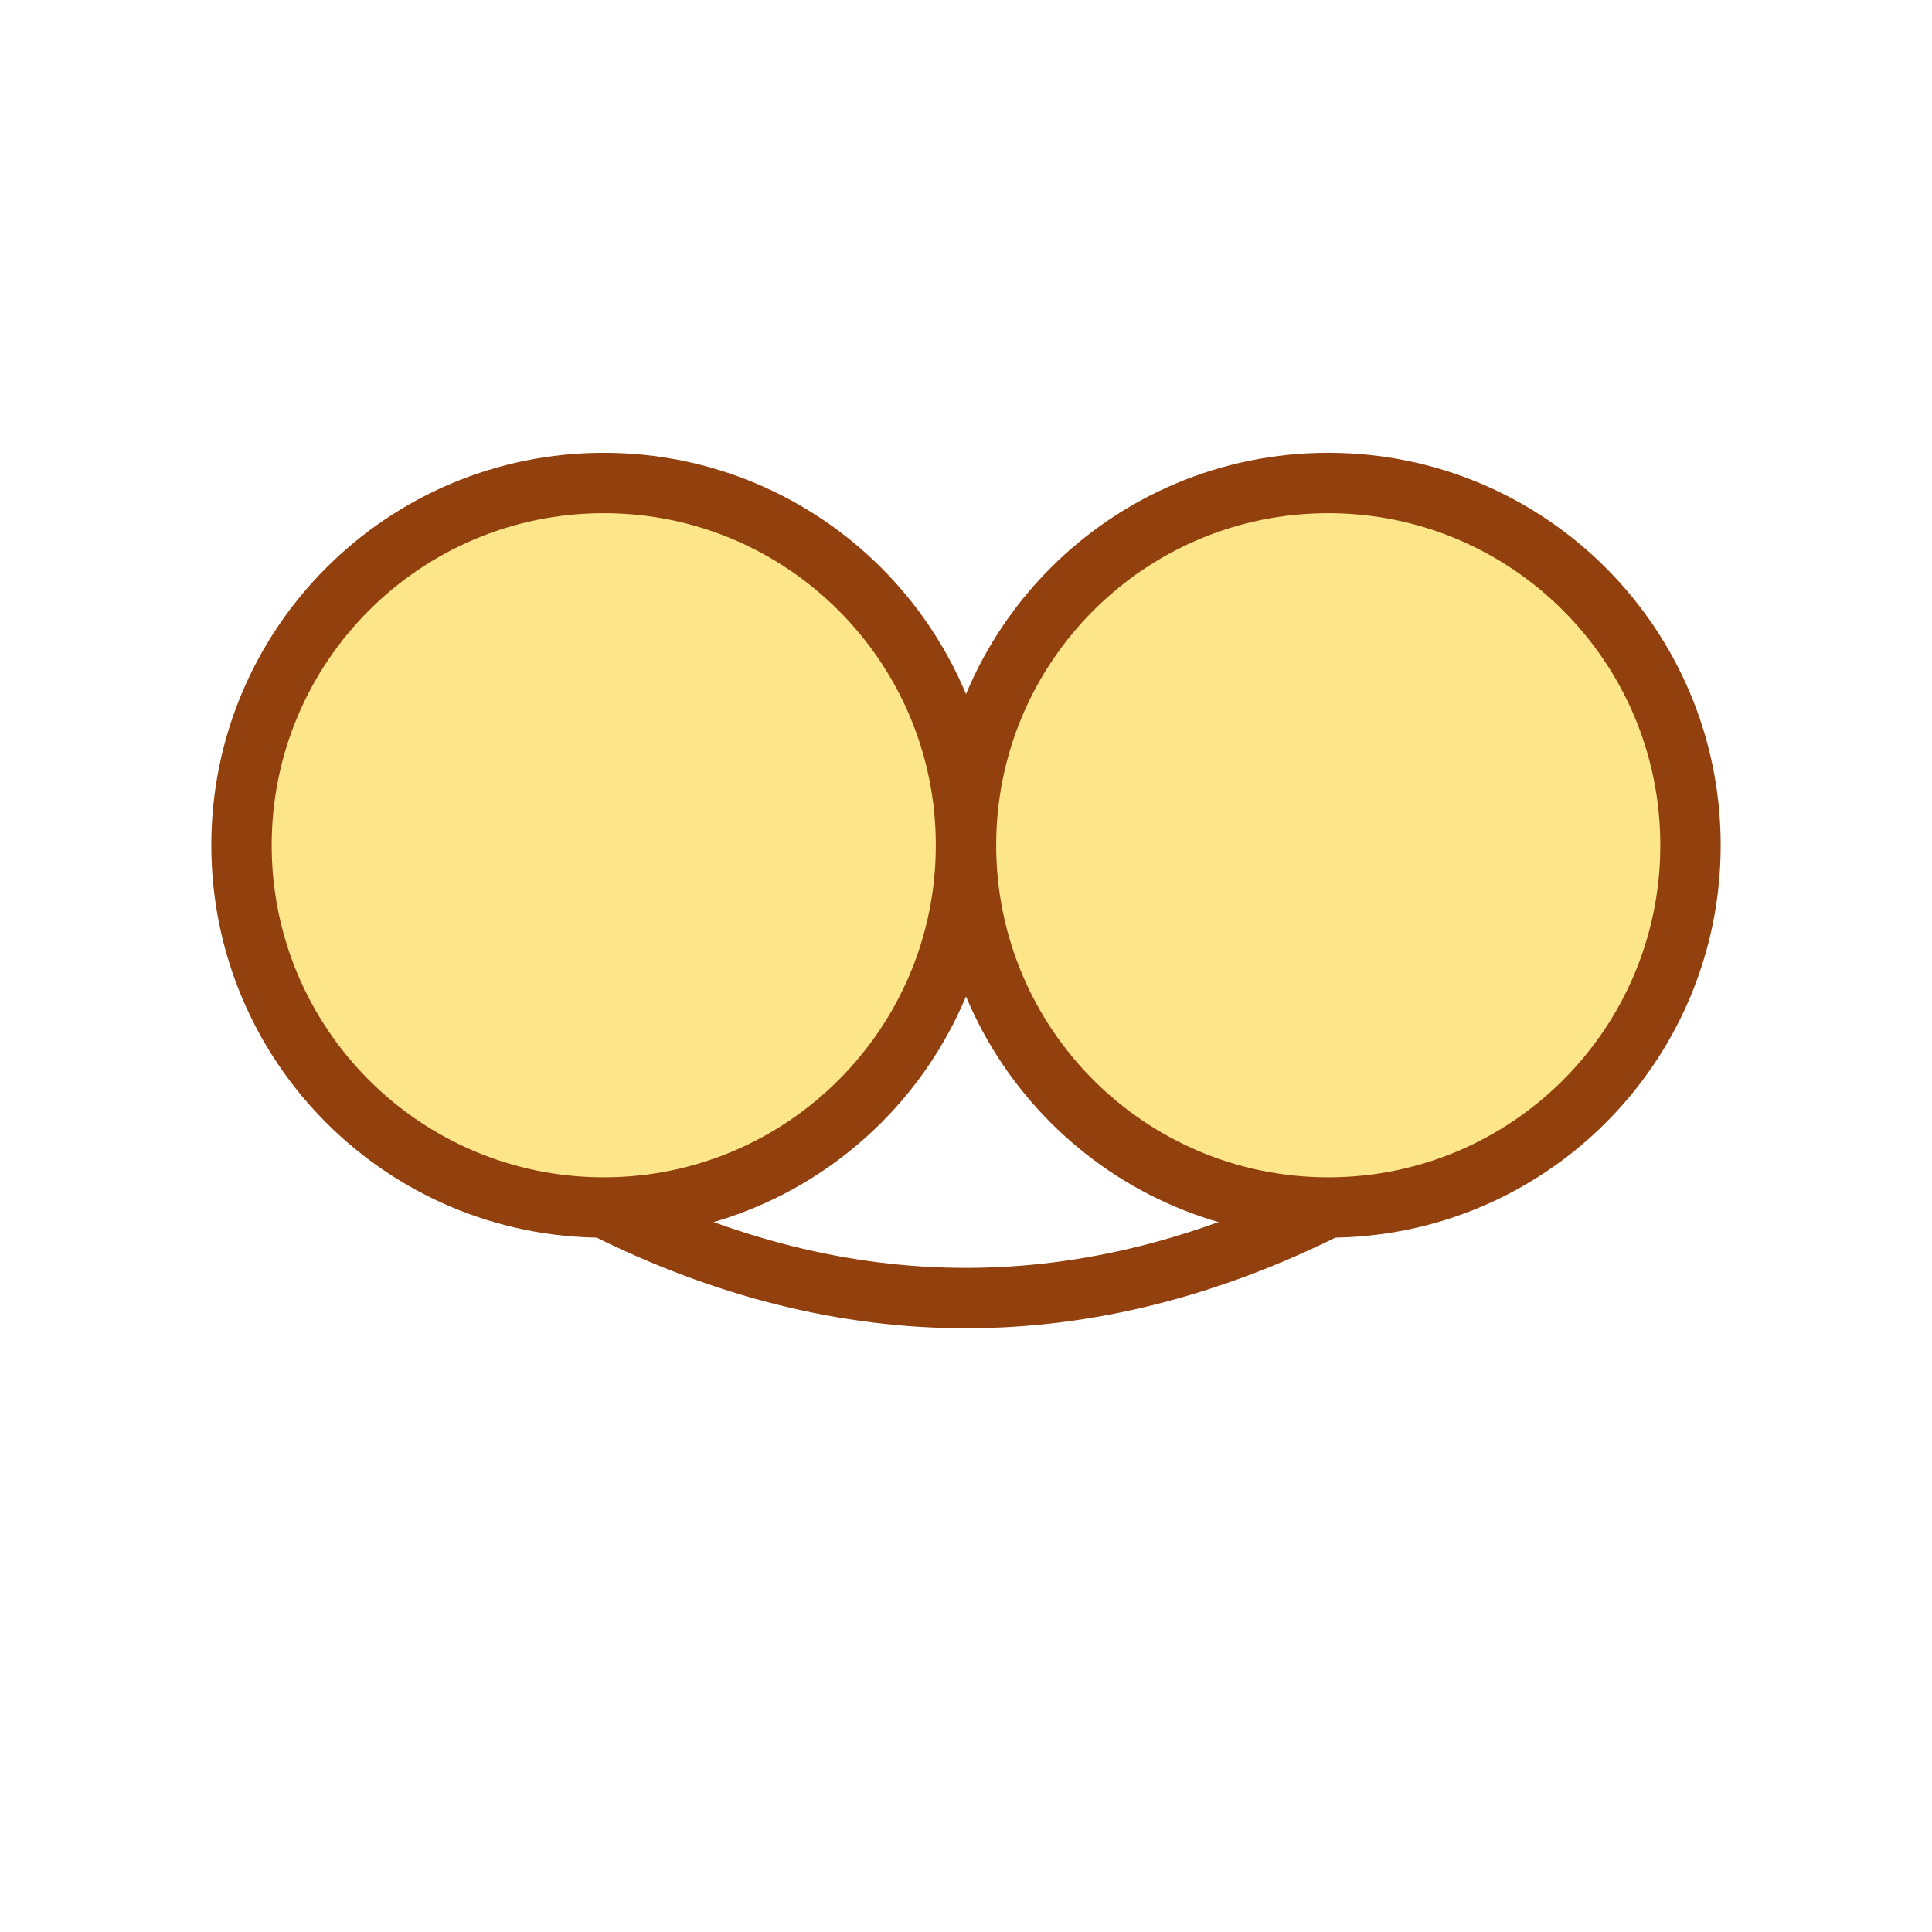
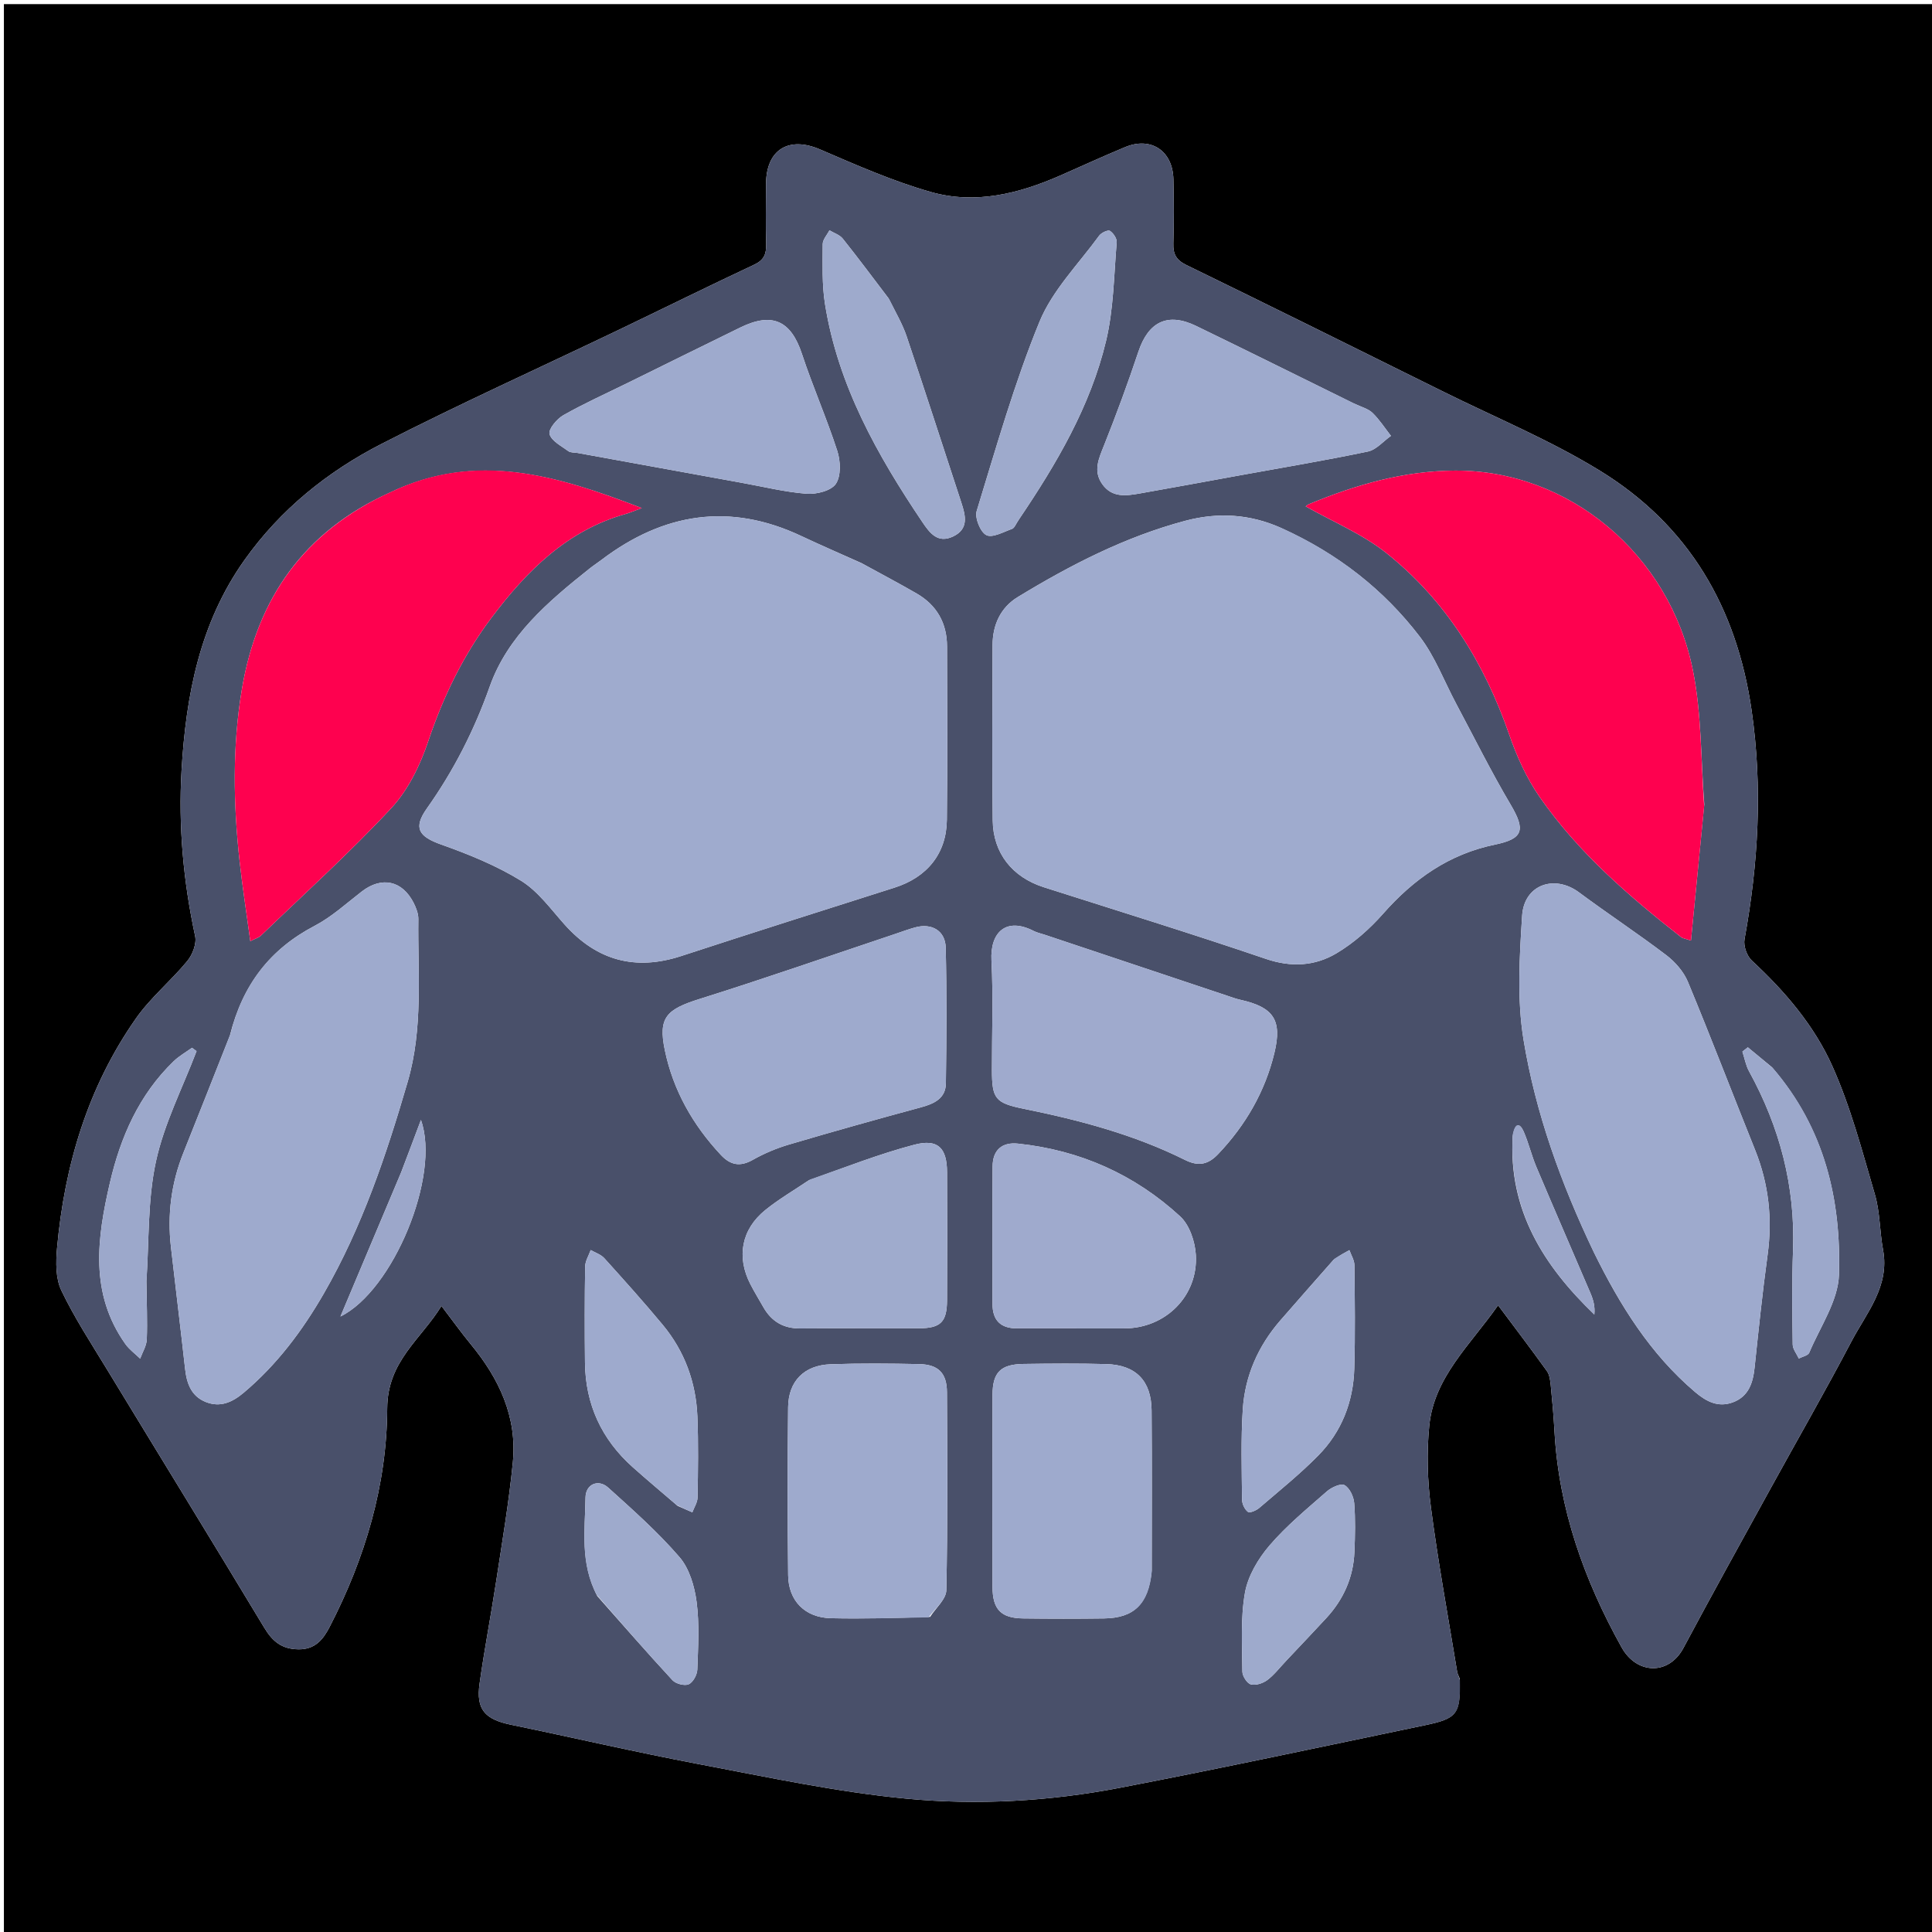
- <svg xmlns="http://www.w3.org/2000/svg" viewBox="0 0 64 64" fill="none">
-   <circle cx="20" cy="28" r="12" fill="#fde68a" stroke="#92400e" stroke-width="2" />
-   <circle cx="44" cy="28" r="12" fill="#fde68a" stroke="#92400e" stroke-width="2" />
-   <path d="M20 40c4 2 8 3 12 3s8-1 12-3" stroke="#92400e" stroke-width="2" fill="none" />
+ <svg xmlns="http://www.w3.org/2000/svg" version="1.1" id="Layer_1" x="0px" y="0px" width="100%" viewBox="0 0 512 512" enable-background="new 0 0 512 512" xml:space="preserve">
+   <path fill="#000000" opacity="1" stroke="none" d=" M282,513   C188.023,513 94.546,513 1.034,513   C1.034,342.398 1.034,171.796 1.034,1.097   C171.561,1.097 342.121,1.097 512.841,1.097   C512.841,171.667 512.841,342.333 512.841,513   C436.129,513 359.314,513 282,513  M386.838,444.85   C386.605,444.229 386.259,443.626 386.154,442.984   C383.78,428.506 381.115,414.065 379.214,399.525   C378.28,392.38 378.057,384.976 378.772,377.816   C380.059,364.938 389.63,356.448 397.009,345.913   C401.548,351.991 405.826,357.607 409.941,363.34   C410.648,364.325 410.832,365.792 410.961,367.067   C411.374,371.177 411.73,375.296 411.962,379.421   C413.114,399.964 419.798,418.723 429.746,436.572   C433.761,443.775 442.249,444.009 446.122,436.746   C453.651,422.625 461.427,408.634 469.139,394.61   C476.309,381.572 483.731,368.666 490.651,355.496   C494.645,347.893 500.834,340.941 499.025,331.214   C498.122,326.357 498.241,321.246 496.866,316.552   C493.497,305.045 490.434,293.307 485.544,282.427   C480.733,271.723 472.981,262.648 464.253,254.567   C462.942,253.353 461.995,250.678 462.312,248.94   C465.981,228.807 467.145,208.746 464.2,188.308   C460.252,160.917 447.503,139.207 424.042,124.771   C410.909,116.69 396.473,110.721 382.6,103.849   C359.888,92.597 337.184,81.329 314.398,70.23   C311.706,68.918 310.861,67.344 310.945,64.53   C311.114,58.87 311.085,53.199 310.964,47.536   C310.803,39.991 305.054,36.134 298.175,38.984   C292.391,41.381 286.704,44.009 280.969,46.523   C269.986,51.336 258.473,54.218 246.756,50.898   C236.678,48.043 226.969,43.75 217.31,39.597   C209.054,36.048 203.072,39.595 203.01,48.706   C202.974,54.038 202.901,59.373 203.041,64.701   C203.109,67.282 202.492,68.911 199.91,70.121   C187.779,75.809 175.771,81.758 163.688,87.549   C142.819,97.551 121.706,107.074 101.12,117.626   C86.754,124.99 74.271,135.047 64.756,148.465   C52.898,165.186 49.278,184.372 48.115,204.152   C47.249,218.895 48.589,233.574 51.716,248.085   C52.145,250.077 51.022,252.995 49.638,254.678   C45.328,259.918 39.931,264.337 36.061,269.851   C23.261,288.089 17.102,308.804 15.116,330.809   C14.782,334.507 14.73,338.789 16.258,341.984   C19.732,349.249 24.189,356.054 28.388,362.96   C42.261,385.773 56.26,408.509 70.044,431.376   C72.225,434.994 74.669,437.023 79.074,437.086   C83.575,437.15 85.67,434.404 87.371,431.114   C96.755,412.963 102.533,393.546 102.616,373.243   C102.668,360.709 111.509,355.004 116.989,346.094   C119.932,349.952 122.233,353.181 124.751,356.232   C132.271,365.34 137.092,375.523 135.908,387.552   C134.876,398.038 133.106,408.457 131.517,418.883   C130.129,427.994 128.376,437.052 127.092,446.176   C126.131,453.01 128.472,455.635 135.419,457.073   C152.04,460.511 168.579,464.364 185.252,467.52   C203.525,470.979 221.809,474.915 240.275,476.669   C259.075,478.454 278.13,477.37 296.773,473.785   C323.759,468.597 350.636,462.836 377.538,457.22   C386.273,455.397 387.048,454.269 386.838,444.85  z" />
+   <path fill="#49506A" opacity="1" stroke="none" d=" M386.892,445.285   C387.048,454.269 386.273,455.397 377.538,457.22   C350.636,462.836 323.759,468.597 296.773,473.785   C278.13,477.37 259.075,478.454 240.275,476.669   C221.809,474.915 203.525,470.979 185.252,467.52   C168.579,464.364 152.04,460.511 135.419,457.073   C128.472,455.635 126.131,453.01 127.092,446.176   C128.376,437.052 130.129,427.994 131.517,418.883   C133.106,408.457 134.876,398.038 135.908,387.552   C137.092,375.523 132.271,365.34 124.751,356.232   C122.233,353.181 119.932,349.952 116.989,346.094   C111.509,355.004 102.668,360.709 102.616,373.243   C102.533,393.546 96.755,412.963 87.371,431.114   C85.67,434.404 83.575,437.15 79.074,437.086   C74.669,437.023 72.225,434.994 70.044,431.376   C56.26,408.509 42.261,385.773 28.388,362.96   C24.189,356.054 19.732,349.249 16.258,341.984   C14.73,338.789 14.782,334.507 15.116,330.809   C17.102,308.804 23.261,288.089 36.061,269.851   C39.931,264.337 45.328,259.918 49.638,254.678   C51.022,252.995 52.145,250.077 51.716,248.085   C48.589,233.574 47.249,218.895 48.115,204.152   C49.278,184.372 52.898,165.186 64.756,148.465   C74.271,135.047 86.754,124.99 101.12,117.626   C121.706,107.074 142.819,97.551 163.688,87.549   C175.771,81.758 187.779,75.809 199.91,70.121   C202.492,68.911 203.109,67.282 203.041,64.701   C202.901,59.373 202.974,54.038 203.01,48.706   C203.072,39.595 209.054,36.048 217.31,39.597   C226.969,43.75 236.678,48.043 246.756,50.898   C258.473,54.218 269.986,51.336 280.969,46.523   C286.704,44.009 292.391,41.381 298.175,38.984   C305.054,36.134 310.803,39.991 310.964,47.536   C311.085,53.199 311.114,58.87 310.945,64.53   C310.861,67.344 311.706,68.918 314.398,70.23   C337.184,81.329 359.888,92.597 382.6,103.849   C396.473,110.721 410.909,116.69 424.042,124.771   C447.503,139.207 460.252,160.917 464.2,188.308   C467.145,208.746 465.981,228.807 462.312,248.94   C461.995,250.678 462.942,253.353 464.253,254.567   C472.981,262.648 480.733,271.723 485.544,282.427   C490.434,293.307 493.497,305.045 496.866,316.552   C498.241,321.246 498.122,326.357 499.025,331.214   C500.834,340.941 494.645,347.893 490.651,355.496   C483.731,368.666 476.309,381.572 469.139,394.61   C461.427,408.634 453.651,422.625 446.122,436.746   C442.249,444.009 433.761,443.775 429.746,436.572   C419.798,418.723 413.114,399.964 411.962,379.421   C411.73,375.296 411.374,371.177 410.961,367.067   C410.832,365.792 410.648,364.325 409.941,363.34   C405.826,357.607 401.548,351.991 397.009,345.913   C389.63,356.448 380.059,364.938 378.772,377.816   C378.057,384.976 378.28,392.38 379.214,399.525   C381.115,414.065 383.78,428.506 386.154,442.984   C386.259,443.626 386.605,444.229 386.892,445.285  M228.285,149.223   C222.974,146.839 217.623,144.538 212.359,142.055   C193.38,133.102 175.836,135.924 159.418,148.356   C158.356,149.16 157.235,149.888 156.195,150.717   C145.311,159.387 134.552,168.479 129.777,181.959   C125.667,193.564 120.228,204.225 113.159,214.199   C109.469,219.403 110.885,221.67 116.945,223.82   C124.221,226.402 131.528,229.369 138.066,233.396   C142.588,236.182 145.968,240.922 149.615,245.005   C158.181,254.596 168.4,257.32 180.513,253.364   C199.326,247.219 218.189,241.227 237.052,235.236   C245.682,232.495 250.828,226.233 250.929,217.26   C251.101,201.943 251.006,186.624 250.972,171.305   C250.958,165.14 248.271,160.382 242.93,157.29   C238.323,154.622 233.605,152.146 228.285,149.223  M339.465,139.899   C331.235,136.206 322.755,135.711 314.093,138.019   C298.176,142.26 283.695,149.721 269.729,158.218   C265.167,160.994 263.061,165.594 263.042,170.939   C262.988,186.422 262.9,201.907 263.081,217.389   C263.183,226.128 268.3,232.469 276.606,235.122   C296.249,241.395 315.962,247.467 335.477,254.116   C342.216,256.412 348.466,256.025 354.164,252.643   C358.772,249.907 363.002,246.155 366.564,242.116   C374.637,232.96 384.034,226.339 396.137,223.841   C403.738,222.272 404.308,219.953 400.318,213.212   C395.175,204.52 390.678,195.446 385.918,186.528   C382.731,180.557 380.308,174.007 376.248,168.708   C366.704,156.251 354.552,146.72 339.465,139.899  M103.153,130.618   C80.663,140.794 68.184,158.501 64.125,182.53   C61.553,197.757 61.813,213.037 63.507,228.316   C64.268,235.181 65.332,242.012 66.334,249.417   C67.771,248.682 68.599,248.47 69.135,247.954   C80.739,236.777 92.726,225.951 103.687,214.173   C108.168,209.358 111.349,202.779 113.48,196.45   C117.459,184.63 122.776,173.642 130.225,163.735   C139.559,151.322 150.277,140.541 165.891,136.175   C166.888,135.896 167.843,135.468 170.081,134.645   C147.538,125.975 126.268,119.48 103.153,130.618  M451.653,213.17   C450.74,201.41 450.957,189.428 448.696,177.934   C442.559,146.738 415.598,124.541 385.558,124.713   C371.999,124.791 359.264,128.465 346.876,133.618   C346.244,133.881 345.748,134.474 346.073,134.219   C353.224,138.277 361.026,141.495 367.372,146.544   C383.145,159.093 393.379,175.684 399.967,194.704   C401.956,200.448 404.554,206.209 408.003,211.178   C418.168,225.826 431.54,237.406 445.483,248.33   C445.933,248.683 446.614,248.742 448.123,249.257   C449.312,237.196 450.45,225.651 451.653,213.17  M60.933,274.407   C56.826,284.776 52.75,295.157 48.601,305.509   C45.371,313.569 44.318,321.899 45.304,330.497   C46.537,341.247 47.855,351.988 49.051,362.742   C49.482,366.614 50.657,370 54.546,371.546   C58.396,373.078 61.599,371.597 64.613,369.056   C73.397,361.651 80.15,352.628 85.84,342.753   C95.974,325.165 102.369,306.127 108.029,286.728   C112.193,272.454 110.682,258.002 110.866,243.578   C110.885,242.154 110.293,240.615 109.633,239.306   C106.618,233.322 101.141,232.194 95.891,236.245   C91.805,239.398 87.908,242.987 83.389,245.351   C71.608,251.515 64.317,260.889 60.933,274.407  M422.461,332.007   C429.283,345.848 437.307,358.803 449.26,368.938   C452.251,371.474 455.415,373.083 459.293,371.606   C463.425,370.032 464.556,366.466 464.986,362.414   C466.039,352.481 467.06,342.538 468.42,332.644   C469.747,323 468.738,313.759 465.107,304.725   C459.148,289.897 453.442,274.965 447.315,260.207   C446.19,257.499 443.942,254.924 441.576,253.124   C434.025,247.383 426.082,242.158 418.466,236.498   C411.963,231.666 403.912,234.422 403.381,242.661   C402.676,253.588 401.996,264.829 403.752,275.534   C406.939,294.956 413.622,313.516 422.461,332.007  M237.036,247.578   C219.844,253.325 202.725,259.301 185.432,264.723   C176.574,267.501 174.4,269.656 176.179,278.269   C178.382,288.935 183.612,298.132 191.051,306.082   C193.537,308.738 196.092,309.292 199.452,307.397   C202.473,305.692 205.756,304.3 209.084,303.317   C220.708,299.884 232.382,296.614 244.082,293.447   C247.592,292.497 250.613,291.077 250.668,287.09   C250.834,275.11 250.909,263.122 250.626,251.147   C250.519,246.628 246.898,244.567 242.524,245.772   C240.922,246.214 239.354,246.78 237.036,247.578  M276.779,247.69   C275.832,247.373 274.826,247.172 273.948,246.721   C266.633,242.962 262.36,247.057 262.748,254.559   C263.247,264.192 262.857,273.871 262.873,283.531   C262.885,291.156 263.705,292.305 271.342,293.853   C286.071,296.839 300.541,300.67 314.043,307.396   C317.761,309.249 320.278,308.518 322.85,305.812   C330.114,298.168 335.25,289.281 337.723,279.053   C339.849,270.262 337.469,266.905 328.685,264.95   C327.553,264.698 326.453,264.287 325.349,263.918   C309.408,258.593 293.47,253.261 276.779,247.69  M246.492,428.491   C247.989,426.137 250.733,423.81 250.784,421.426   C251.154,403.947 251.04,386.457 250.952,368.97   C250.926,363.898 248.683,361.608 243.609,361.502   C235.785,361.34 227.949,361.269 220.131,361.544   C213.103,361.792 208.932,366.02 208.859,372.969   C208.701,387.789 208.701,402.614 208.867,417.434   C208.944,424.263 213.352,428.687 220.2,428.841   C228.685,429.032 237.179,428.792 246.492,428.491  M305.221,416.238   C305.219,402.086 305.299,387.934 305.183,373.783   C305.119,365.924 301.012,361.717 293.189,361.5   C285.869,361.296 278.538,361.357 271.214,361.464   C265.193,361.553 263.053,363.685 263.031,369.64   C262.969,386.622 262.973,403.604 263.029,420.586   C263.049,426.524 265.3,428.822 271.109,428.898   C278.267,428.991 285.428,428.994 292.585,428.899   C300.501,428.793 304.363,425.124 305.221,416.238  M286.5,352.032   C290.331,352.032 294.162,352.034 297.993,352.032   C308.833,352.027 317.532,343.482 316.913,332.587   C316.713,329.058 315.242,324.645 312.763,322.363   C300.675,311.238 286.208,304.806 269.795,303.073   C265.524,302.622 263.077,304.788 263.05,309.123   C262.975,321.282 263.008,333.441 263.027,345.601   C263.034,349.874 265.172,352.049 269.51,352.027   C274.84,352 280.17,352.028 286.5,352.032  M214.36,312.777   C210.506,315.382 206.452,317.739 202.844,320.649   C196.468,325.792 195.132,333.087 198.864,340.338   C199.928,342.406 201.151,344.392 202.301,346.415   C204.463,350.218 207.645,352.089 212.105,352.051   C222.583,351.962 233.063,352.064 243.541,352.013   C249.298,351.985 250.945,350.346 250.974,344.565   C251.032,333.255 251.03,321.943 250.977,310.633   C250.946,304.217 248.568,301.719 242.284,303.369   C233.033,305.797 224.072,309.329 214.36,312.777  M358.65,106.857   C344.771,100.024 330.92,93.13 317,86.382   C309.437,82.716 304.335,85.257 301.678,93.229   C298.896,101.576 295.844,109.844 292.587,118.018   C291.183,121.542 289.618,124.82 292.139,128.341   C294.742,131.977 298.497,131.401 302.151,130.757   C310.996,129.198 319.826,127.56 328.662,125.954   C339.953,123.902 351.279,122.015 362.507,119.661   C364.736,119.194 366.591,116.94 368.618,115.51   C367.015,113.46 365.589,111.228 363.741,109.429   C362.607,108.325 360.825,107.885 358.65,106.857  M196.578,127.95   C202.304,128.977 207.999,130.406 213.77,130.847   C216.379,131.047 220.3,130.052 221.523,128.206   C222.918,126.101 222.76,122.187 221.893,119.506   C219.086,110.832 215.383,102.449 212.523,93.789   C209.618,84.994 204.689,82.64 196.206,86.784   C186.198,91.673 176.216,96.615 166.224,101.537   C160.556,104.328 154.776,106.924 149.29,110.036   C147.56,111.018 145.281,113.764 145.636,115.039   C146.148,116.88 148.773,118.197 150.626,119.563   C151.224,120.004 152.23,119.887 153.048,120.036   C167.275,122.627 181.502,125.219 196.578,127.95  M353.421,333.845   C348.699,339.219 343.947,344.568 339.262,349.973   C333.41,356.724 329.931,364.627 329.352,373.481   C328.832,381.435 329.081,389.444 329.155,397.427   C329.165,398.556 329.851,400.018 330.718,400.667   C331.205,401.031 332.923,400.3 333.71,399.624   C339.009,395.075 344.481,390.679 349.369,385.713   C355.55,379.433 358.635,371.509 358.895,362.724   C359.165,353.581 359.037,344.424 358.933,335.275   C358.918,333.944 358.068,332.623 357.604,331.297   C356.373,331.965 355.142,332.632 353.421,333.845  M179.577,399.071   C180.878,399.641 182.178,400.211 183.478,400.781   C183.962,399.465 184.842,398.155 184.864,396.832   C184.983,389.68 185.106,382.517 184.814,375.374   C184.444,366.316 181.431,358.077 175.612,351.071   C170.618,345.059 165.39,339.237 160.147,333.438   C159.247,332.442 157.756,331.981 156.538,331.273   C156.027,332.726 155.097,334.172 155.073,335.633   C154.934,344.116 154.936,352.603 155.026,361.086   C155.144,372.173 159.412,381.437 167.68,388.815   C171.403,392.137 175.235,395.337 179.577,399.071  M235.492,79.076   C231.461,73.785 227.494,68.443 223.345,63.247   C222.526,62.222 221.007,61.756 219.81,61.032   C219.185,62.254 218.03,63.474 218.027,64.697   C218.016,70 217.808,75.389 218.638,80.593   C222.073,102.123 232.487,120.624 244.46,138.389   C246.399,141.266 248.505,144.07 252.521,142.198   C256.784,140.211 255.911,136.69 254.763,133.194   C249.942,118.509 245.209,103.795 240.274,89.149   C239.17,85.873 237.379,82.829 235.492,79.076  M270.077,137.587   C279.995,122.917 288.978,107.674 293.121,90.323   C295.138,81.876 295.193,72.949 295.936,64.222   C296.022,63.217 295.042,61.75 294.129,61.178   C293.622,60.86 291.858,61.677 291.298,62.447   C285.831,69.956 278.899,76.909 275.469,85.284   C268.809,101.543 264.004,118.576 258.834,135.412   C258.275,137.234 259.796,141.004 261.393,141.812   C262.997,142.623 265.941,140.967 268.214,140.156   C268.856,139.927 269.201,138.869 270.077,137.587  M158.299,422.991   C164.906,430.44 171.444,437.954 178.202,445.263   C179.09,446.224 181.413,446.839 182.512,446.352   C183.662,445.842 184.749,443.83 184.799,442.437   C185.01,436.46 185.378,430.398 184.605,424.509   C184.063,420.38 182.693,415.685 180.068,412.644   C174.343,406.009 167.71,400.125 161.179,394.233   C158.562,391.872 155.218,393.318 155.169,396.848   C155.051,405.42 153.665,414.203 158.299,422.991  M341.224,439.728   C344.644,436.093 348.093,432.486 351.477,428.818   C356.041,423.871 358.657,418.036 358.933,411.291   C359.11,406.973 359.22,402.623 358.876,398.326   C358.739,396.617 357.674,394.352 356.323,393.584   C355.357,393.034 352.864,394.158 351.654,395.22   C346.405,399.826 340.941,404.31 336.423,409.582   C333.41,413.098 330.708,417.664 329.921,422.123   C328.724,428.913 329.193,436.018 329.24,442.987   C329.248,444.185 330.478,446.108 331.498,446.383   C332.783,446.73 334.704,446.091 335.861,445.223   C337.697,443.846 339.128,441.928 341.224,439.728  M38.799,339.5   C39.53,328.913 39.098,318.074 41.324,307.811   C43.504,297.757 48.389,288.29 52.087,278.565   C51.686,278.266 51.284,277.968 50.882,277.67   C49.25,278.854 47.448,279.863 46.012,281.251   C36.841,290.117 31.944,301.309 29.12,313.476   C25.721,328.125 23.702,342.75 33.221,356.173   C34.269,357.651 35.825,358.767 37.146,360.051   C37.759,358.355 38.831,356.678 38.899,354.961   C39.09,350.149 38.865,345.321 38.799,339.5  M469.624,282.859   C467.48,281.089 465.336,279.319 463.192,277.549   C462.713,277.929 462.233,278.308 461.753,278.688   C462.328,280.435 462.648,282.322 463.519,283.906   C471.641,298.681 475.795,314.37 475.169,331.318   C474.861,339.635 474.974,347.971 475.083,356.296   C475.099,357.544 476.136,358.779 476.7,360.02   C477.65,359.521 479.143,359.25 479.465,358.486   C482.343,351.637 487.138,344.765 487.345,337.78   C487.935,317.953 483.59,299.053 469.624,282.859  M106.291,310.724   C101.06,323.145 95.829,335.567 90.219,348.889   C104.175,342.044 116.826,311.543 111.551,296.795   C109.616,301.957 108.108,305.982 106.291,310.724  M400.879,301.092   C399.721,320.699 409.079,335.446 422.515,348.357   C422.74,346.257 422.236,344.454 421.507,342.746   C416.741,331.576 411.881,320.447 407.157,309.259   C405.865,306.2 405.113,302.909 403.783,299.87   C402.798,297.618 401.519,297.376 400.879,301.092  z" />
+   <path fill="#9FABCE" opacity="1" stroke="none" d=" M228.611,149.404   C233.605,152.146 238.323,154.622 242.93,157.29   C248.271,160.382 250.958,165.14 250.972,171.305   C251.006,186.624 251.101,201.943 250.929,217.26   C250.828,226.233 245.682,232.495 237.052,235.236   C218.189,241.227 199.326,247.219 180.513,253.364   C168.4,257.32 158.181,254.596 149.615,245.005   C145.968,240.922 142.588,236.182 138.066,233.396   C131.528,229.369 124.221,226.402 116.945,223.82   C110.885,221.67 109.469,219.403 113.159,214.199   C120.228,204.225 125.667,193.564 129.777,181.959   C134.552,168.479 145.311,159.387 156.195,150.717   C157.235,149.888 158.356,149.16 159.418,148.356   C175.836,135.924 193.38,133.102 212.359,142.055   C217.623,144.538 222.974,146.839 228.611,149.404  z" />
+   <path fill="#9FABCE" opacity="1" stroke="none" d=" M339.828,140.03   C354.552,146.72 366.704,156.251 376.248,168.708   C380.308,174.007 382.731,180.557 385.918,186.528   C390.678,195.446 395.175,204.52 400.318,213.212   C404.308,219.953 403.738,222.272 396.137,223.841   C384.034,226.339 374.637,232.96 366.564,242.116   C363.002,246.155 358.772,249.907 354.164,252.643   C348.466,256.025 342.216,256.412 335.477,254.116   C315.962,247.467 296.249,241.395 276.606,235.122   C268.3,232.469 263.183,226.128 263.081,217.389   C262.9,201.907 262.988,186.422 263.042,170.939   C263.061,165.594 265.167,160.994 269.729,158.218   C283.695,149.721 298.176,142.26 314.093,138.019   C322.755,135.711 331.235,136.206 339.828,140.03  z" />
+   <path fill="#FE014F" opacity="1" stroke="none" d=" M103.485,130.436   C126.268,119.48 147.538,125.975 170.081,134.645   C167.843,135.468 166.888,135.896 165.891,136.175   C150.277,140.541 139.559,151.322 130.225,163.735   C122.776,173.642 117.459,184.63 113.48,196.45   C111.349,202.779 108.168,209.358 103.687,214.173   C92.726,225.951 80.739,236.777 69.135,247.954   C68.599,248.47 67.771,248.682 66.334,249.417   C65.332,242.012 64.268,235.181 63.507,228.316   C61.813,213.037 61.553,197.757 64.125,182.53   C68.184,158.501 80.663,140.794 103.485,130.436  z" />
+   <path fill="#FE014F" opacity="1" stroke="none" d=" M451.62,213.638   C450.45,225.651 449.312,237.196 448.123,249.257   C446.614,248.742 445.933,248.683 445.483,248.33   C431.54,237.406 418.168,225.826 408.003,211.178   C404.554,206.209 401.956,200.448 399.967,194.704   C393.379,175.684 383.145,159.093 367.372,146.544   C361.026,141.495 353.224,138.277 346.073,134.219   C345.748,134.474 346.244,133.881 346.876,133.618   C359.264,128.465 371.999,124.791 385.558,124.713   C415.598,124.541 442.559,146.738 448.696,177.934   C450.957,189.428 450.74,201.41 451.62,213.638  z" />
+   <path fill="#9EAACD" opacity="1" stroke="none" d=" M61.059,274.042   C64.317,260.889 71.608,251.515 83.389,245.351   C87.908,242.987 91.805,239.398 95.891,236.245   C101.141,232.194 106.618,233.322 109.633,239.306   C110.293,240.615 110.885,242.154 110.866,243.578   C110.682,258.002 112.193,272.454 108.029,286.728   C102.369,306.127 95.974,325.165 85.84,342.753   C80.15,352.628 73.397,361.651 64.613,369.056   C61.599,371.597 58.396,373.078 54.546,371.546   C50.657,370 49.482,366.614 49.051,362.742   C47.855,351.988 46.537,341.247 45.304,330.497   C44.318,321.899 45.371,313.569 48.601,305.509   C52.75,295.157 56.826,284.776 61.059,274.042  z" />
+   <path fill="#9EAACD" opacity="1" stroke="none" d=" M422.293,331.672   C413.622,313.516 406.939,294.956 403.752,275.534   C401.996,264.829 402.676,253.588 403.381,242.661   C403.912,234.422 411.963,231.666 418.466,236.498   C426.082,242.158 434.025,247.383 441.576,253.124   C443.942,254.924 446.19,257.499 447.315,260.207   C453.442,274.965 459.148,289.897 465.107,304.725   C468.738,313.759 469.747,323 468.42,332.644   C467.06,342.538 466.039,352.481 464.986,362.414   C464.556,366.466 463.425,370.032 459.293,371.606   C455.415,373.083 452.251,371.474 449.26,368.938   C437.307,358.803 429.283,345.848 422.293,331.672  z" />
+   <path fill="#9EAACD" opacity="1" stroke="none" d=" M237.403,247.434   C239.354,246.78 240.922,246.214 242.524,245.772   C246.898,244.567 250.519,246.628 250.626,251.147   C250.909,263.122 250.834,275.11 250.668,287.09   C250.613,291.077 247.592,292.497 244.082,293.447   C232.382,296.614 220.708,299.884 209.084,303.317   C205.756,304.3 202.473,305.692 199.452,307.397   C196.092,309.292 193.537,308.738 191.051,306.082   C183.612,298.132 178.382,288.935 176.179,278.269   C174.4,269.656 176.574,267.501 185.432,264.723   C202.725,259.301 219.844,253.325 237.403,247.434  z" />
+   <path fill="#9FAACD" opacity="1" stroke="none" d=" M277.155,247.81   C293.47,253.261 309.408,258.593 325.349,263.918   C326.453,264.287 327.553,264.698 328.685,264.95   C337.469,266.905 339.849,270.262 337.723,279.053   C335.25,289.281 330.114,298.168 322.85,305.812   C320.278,308.518 317.761,309.249 314.043,307.396   C300.541,300.67 286.071,296.839 271.342,293.853   C263.705,292.305 262.885,291.156 262.873,283.531   C262.857,273.871 263.247,264.192 262.748,254.559   C262.36,247.057 266.633,242.962 273.948,246.721   C274.826,247.172 275.832,247.373 277.155,247.81  z" />
+   <path fill="#9EAACD" opacity="1" stroke="none" d=" M246.08,428.615   C237.179,428.792 228.685,429.032 220.2,428.841   C213.352,428.687 208.944,424.263 208.867,417.434   C208.701,402.614 208.701,387.789 208.859,372.969   C208.932,366.02 213.103,361.792 220.131,361.544   C227.949,361.269 235.785,361.34 243.609,361.502   C248.683,361.608 250.926,363.898 250.952,368.97   C251.04,386.457 251.154,403.947 250.784,421.426   C250.733,423.81 247.989,426.137 246.08,428.615  z" />
+   <path fill="#9EAACD" opacity="1" stroke="none" d=" M305.212,416.698   C304.363,425.124 300.501,428.793 292.585,428.899   C285.428,428.994 278.267,428.991 271.109,428.898   C265.3,428.822 263.049,426.524 263.029,420.586   C262.973,403.604 262.969,386.622 263.031,369.64   C263.053,363.685 265.193,361.553 271.214,361.464   C278.538,361.357 285.869,361.296 293.189,361.5   C301.012,361.717 305.119,365.924 305.183,373.783   C305.299,387.934 305.219,402.086 305.212,416.698  z" />
+   <path fill="#9FAACD" opacity="1" stroke="none" d=" M286,352.032   C280.17,352.028 274.84,352 269.51,352.027   C265.172,352.049 263.034,349.874 263.027,345.601   C263.008,333.441 262.975,321.282 263.05,309.123   C263.077,304.788 265.524,302.622 269.795,303.073   C286.208,304.806 300.675,311.238 312.763,322.363   C315.242,324.645 316.713,329.058 316.913,332.587   C317.532,343.482 308.833,352.027 297.993,352.032   C294.162,352.034 290.331,352.032 286,352.032  z" />
+   <path fill="#9FABCD" opacity="1" stroke="none" d=" M214.674,312.583   C224.072,309.329 233.033,305.797 242.284,303.369   C248.568,301.719 250.946,304.217 250.977,310.633   C251.03,321.943 251.032,333.255 250.974,344.565   C250.945,350.346 249.298,351.985 243.541,352.013   C233.063,352.064 222.583,351.962 212.105,352.051   C207.645,352.089 204.463,350.218 202.301,346.415   C201.151,344.392 199.928,342.406 198.864,340.338   C195.132,333.087 196.468,325.792 202.844,320.649   C206.452,317.739 210.506,315.382 214.674,312.583  z" />
+   <path fill="#9EAACD" opacity="1" stroke="none" d=" M358.992,107.002   C360.825,107.885 362.607,108.325 363.741,109.429   C365.589,111.228 367.015,113.46 368.618,115.51   C366.591,116.94 364.736,119.194 362.507,119.661   C351.279,122.015 339.953,123.902 328.662,125.954   C319.826,127.56 310.996,129.198 302.151,130.757   C298.497,131.401 294.742,131.977 292.139,128.341   C289.618,124.82 291.183,121.542 292.587,118.018   C295.844,109.844 298.896,101.576 301.678,93.229   C304.335,85.257 309.437,82.716 317,86.382   C330.92,93.13 344.771,100.024 358.992,107.002  z" />
+   <path fill="#9EAACD" opacity="1" stroke="none" d=" M196.153,127.881   C181.502,125.219 167.275,122.627 153.048,120.036   C152.23,119.887 151.224,120.004 150.626,119.563   C148.773,118.197 146.148,116.88 145.636,115.039   C145.281,113.764 147.56,111.018 149.29,110.036   C154.776,106.924 160.556,104.328 166.224,101.537   C176.216,96.615 186.198,91.673 196.206,86.784   C204.689,82.64 209.618,84.994 212.523,93.789   C215.383,102.449 219.086,110.832 221.893,119.506   C222.76,122.187 222.918,126.101 221.523,128.206   C220.3,130.052 216.379,131.047 213.77,130.847   C207.999,130.406 202.304,128.977 196.153,127.881  z" />
+   <path fill="#9EAACD" opacity="1" stroke="none" d=" M353.666,333.573   C355.142,332.632 356.373,331.965 357.604,331.297   C358.068,332.623 358.918,333.944 358.933,335.275   C359.037,344.424 359.165,353.581 358.895,362.724   C358.635,371.509 355.55,379.433 349.369,385.713   C344.481,390.679 339.009,395.075 333.71,399.624   C332.923,400.3 331.205,401.031 330.718,400.667   C329.851,400.018 329.165,398.556 329.155,397.427   C329.081,389.444 328.832,381.435 329.352,373.481   C329.931,364.627 333.41,356.724 339.262,349.973   C343.947,344.568 348.699,339.219 353.666,333.573  z" />
+   <path fill="#9EAACD" opacity="1" stroke="none" d=" M179.298,398.832   C175.235,395.337 171.403,392.137 167.68,388.815   C159.412,381.437 155.144,372.173 155.026,361.086   C154.936,352.603 154.934,344.116 155.073,335.633   C155.097,334.172 156.027,332.726 156.538,331.273   C157.756,331.981 159.247,332.442 160.147,333.438   C165.39,339.237 170.618,345.059 175.612,351.071   C181.431,358.077 184.444,366.316 184.814,375.374   C185.106,382.517 184.983,389.68 184.864,396.832   C184.842,398.155 183.962,399.465 183.478,400.781   C182.178,400.211 180.878,399.641 179.298,398.832  z" />
+   <path fill="#9EAACC" opacity="1" stroke="none" d=" M235.698,79.377   C237.379,82.829 239.17,85.873 240.274,89.149   C245.209,103.795 249.942,118.509 254.763,133.194   C255.911,136.69 256.784,140.211 252.521,142.198   C248.505,144.07 246.399,141.266 244.46,138.389   C232.487,120.624 222.073,102.123 218.638,80.593   C217.808,75.389 218.016,70 218.027,64.697   C218.03,63.474 219.185,62.254 219.81,61.032   C221.007,61.756 222.526,62.222 223.345,63.247   C227.494,68.443 231.461,73.785 235.698,79.377  z" />
+   <path fill="#9EAACC" opacity="1" stroke="none" d=" M269.88,137.889   C269.201,138.869 268.856,139.927 268.214,140.156   C265.941,140.967 262.997,142.623 261.393,141.812   C259.796,141.004 258.275,137.234 258.834,135.412   C264.004,118.576 268.809,101.543 275.469,85.284   C278.899,76.909 285.831,69.956 291.298,62.447   C291.858,61.677 293.622,60.86 294.129,61.178   C295.042,61.75 296.022,63.217 295.936,64.222   C295.193,72.949 295.138,81.876 293.121,90.323   C288.978,107.674 279.995,122.917 269.88,137.889  z" />
+   <path fill="#9EAACC" opacity="1" stroke="none" d=" M158.136,422.65   C153.665,414.203 155.051,405.42 155.169,396.848   C155.218,393.318 158.562,391.872 161.179,394.233   C167.71,400.125 174.343,406.009 180.068,412.644   C182.693,415.685 184.063,420.38 184.605,424.509   C185.378,430.398 185.01,436.46 184.799,442.437   C184.749,443.83 183.662,445.842 182.512,446.352   C181.413,446.839 179.09,446.224 178.202,445.263   C171.444,437.954 164.906,430.44 158.136,422.65  z" />
+   <path fill="#9EAACC" opacity="1" stroke="none" d=" M340.978,439.983   C339.128,441.928 337.697,443.846 335.861,445.223   C334.704,446.091 332.783,446.73 331.498,446.383   C330.478,446.108 329.248,444.185 329.24,442.987   C329.193,436.018 328.724,428.913 329.921,422.123   C330.708,417.664 333.41,413.098 336.423,409.582   C340.941,404.31 346.405,399.826 351.654,395.22   C352.864,394.158 355.357,393.034 356.323,393.584   C357.674,394.352 358.739,396.617 358.876,398.326   C359.22,402.623 359.11,406.973 358.933,411.291   C358.657,418.036 356.041,423.871 351.477,428.818   C348.093,432.486 344.644,436.093 340.978,439.983  z" />
+   <path fill="#9CA8CB" opacity="1" stroke="none" d=" M38.801,340   C38.865,345.321 39.09,350.149 38.899,354.961   C38.831,356.678 37.759,358.355 37.146,360.051   C35.825,358.767 34.269,357.651 33.221,356.173   C23.702,342.75 25.721,328.125 29.12,313.476   C31.944,301.309 36.841,290.117 46.012,281.251   C47.448,279.863 49.25,278.854 50.882,277.67   C51.284,277.968 51.686,278.266 52.087,278.565   C48.389,288.29 43.504,297.757 41.324,307.811   C39.098,318.074 39.53,328.913 38.801,340  z" />
+   <path fill="#9CA8CB" opacity="1" stroke="none" d=" M469.871,283.116   C483.59,299.053 487.935,317.953 487.345,337.78   C487.138,344.765 482.343,351.637 479.465,358.486   C479.143,359.25 477.65,359.521 476.7,360.02   C476.136,358.779 475.099,357.544 475.083,356.296   C474.974,347.971 474.861,339.635 475.169,331.318   C475.795,314.37 471.641,298.681 463.519,283.906   C462.648,282.322 462.328,280.435 461.753,278.688   C462.233,278.308 462.713,277.929 463.192,277.549   C465.336,279.319 467.48,281.089 469.871,283.116  z" />
+   <path fill="#9CA7CA" opacity="1" stroke="none" d=" M106.445,310.365   C108.108,305.982 109.616,301.957 111.551,296.795   C116.826,311.543 104.175,342.044 90.219,348.889   C95.829,335.567 101.06,323.145 106.445,310.365  z" />
+   <path fill="#9CA7CA" opacity="1" stroke="none" d=" M400.898,300.667   C401.519,297.376 402.798,297.618 403.783,299.87   C405.113,302.909 405.865,306.2 407.157,309.259   C411.881,320.447 416.741,331.576 421.507,342.746   C422.236,344.454 422.74,346.257 422.515,348.357   C409.079,335.446 399.721,320.699 400.898,300.667  z" />
</svg>
